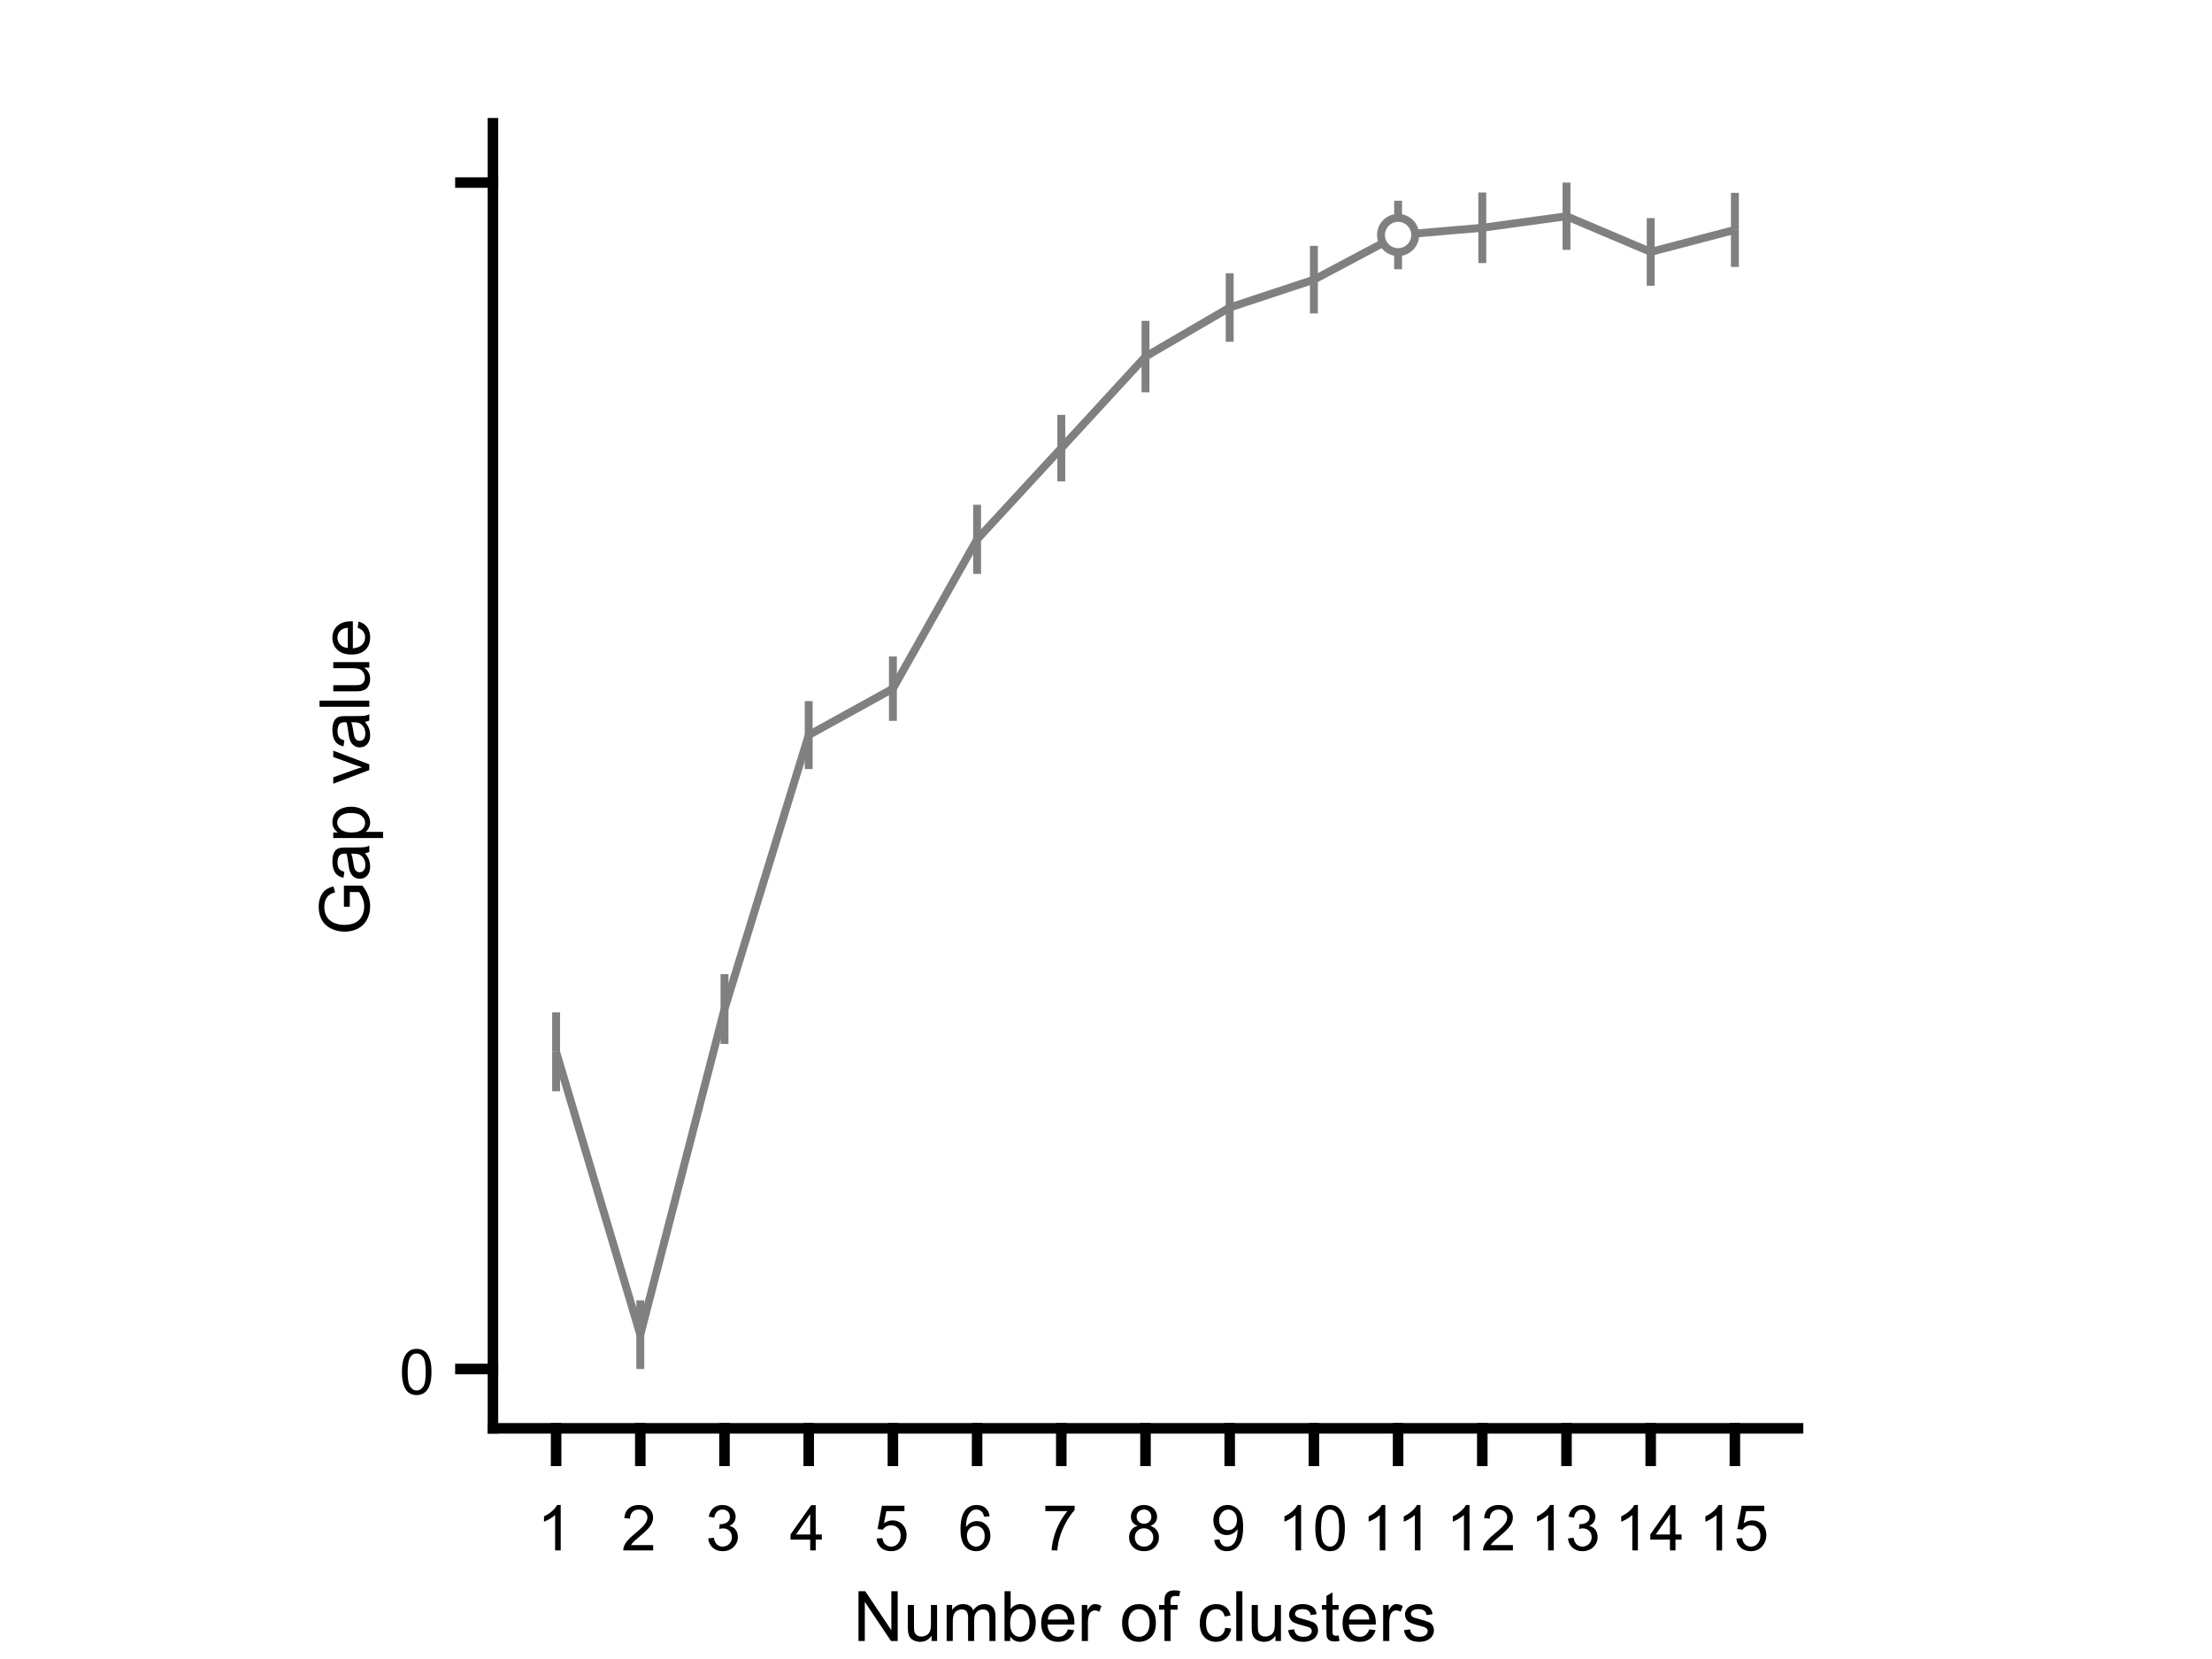
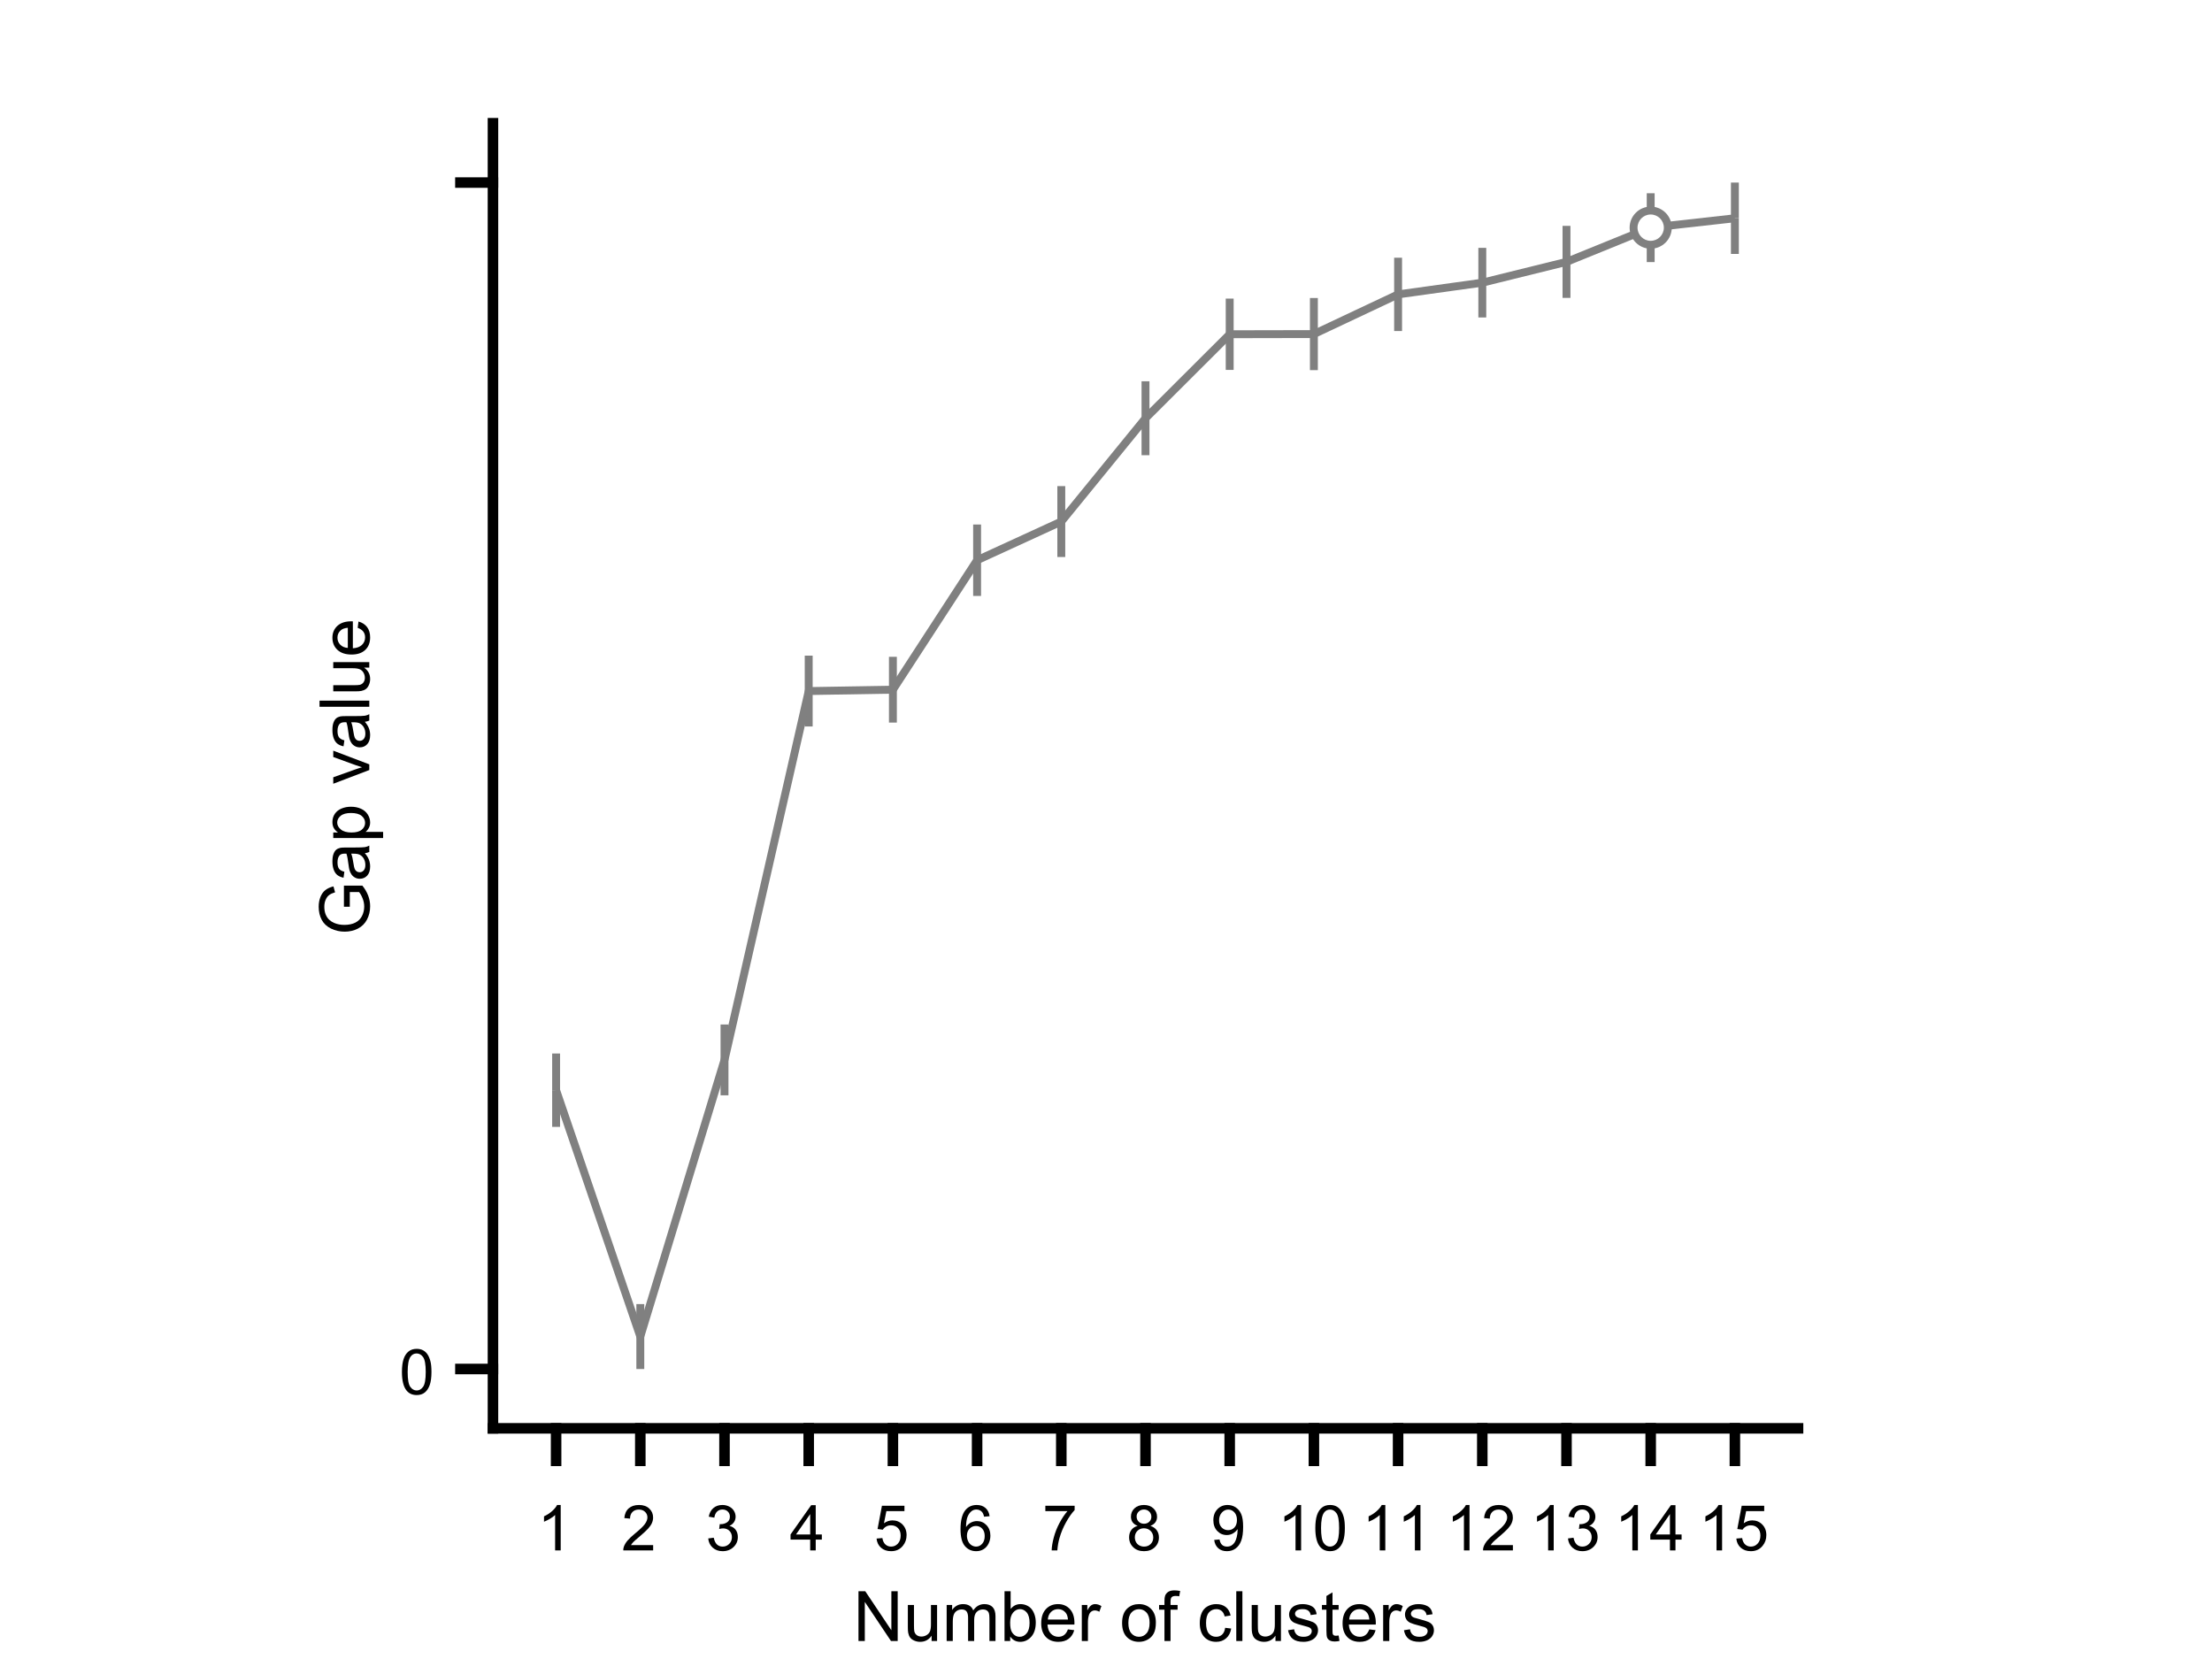
<svg xmlns="http://www.w3.org/2000/svg" style="fill-opacity:1; color-rendering:auto; color-interpolation:auto; text-rendering:auto; stroke:black; stroke-linecap:square; stroke-miterlimit:10; shape-rendering:auto; stroke-opacity:1; fill:black; stroke-dasharray:none; font-weight:normal; stroke-width:1; font-family:'Dialog'; font-style:normal; stroke-linejoin:miter; font-size:12px; stroke-dashoffset:0; image-rendering:auto;" width="700" height="525">
  <defs id="genericDefs" />
  <g>
    <defs id="defs1">
      <clipPath clipPathUnits="userSpaceOnUse" id="clipPath1">
        <path d="M0 0 L700 0 L700 525 L0 525 L0 0 Z" />
      </clipPath>
    </defs>
    <g style="fill:white; stroke:white;">
      <rect x="0" y="0" width="700" style="clip-path:url(#clipPath1); stroke:none;" height="525" />
    </g>
    <g style="fill:white; text-rendering:optimizeSpeed; color-rendering:optimizeSpeed; image-rendering:optimizeSpeed; shape-rendering:crispEdges; stroke:white; color-interpolation:sRGB;">
      <rect x="0" width="700" height="525" y="0" style="stroke:none;" />
    </g>
    <g style="stroke-linecap:butt; fill:gray; text-rendering:geometricPrecision; image-rendering:optimizeQuality; color-rendering:optimizeQuality; stroke-linejoin:round; stroke:gray; color-interpolation:linearRGB; stroke-width:2.5;">
-       <line y2="345.327" style="fill:none;" x1="175.984" x2="175.984" y1="332.851" />
-       <line y2="433.227" style="fill:none;" x1="202.629" x2="202.629" y1="422.371" />
-       <line y2="330.37" style="fill:none;" x1="229.274" x2="229.274" y1="319.318" />
-       <line y2="243.37" style="fill:none;" x1="255.919" x2="255.919" y1="232.619" />
-       <line y2="228.123" style="fill:none;" x1="282.565" x2="282.565" y1="217.923" />
-       <line y2="181.615" style="fill:none;" x1="309.21" x2="309.21" y1="170.675" />
-       <line y2="152.336" style="fill:none;" x1="335.855" x2="335.855" y1="141.814" />
-       <line y2="124.143" style="fill:none;" x1="362.5" x2="362.5" y1="112.845" />
-       <line y2="108.161" style="fill:none;" x1="389.145" x2="389.145" y1="97.316" />
-       <line y2="99.199" style="fill:none;" x1="415.79" x2="415.79" y1="88.503" />
-       <line y2="85.201" style="fill:none;" x1="442.435" x2="442.435" y1="74.366" />
-       <line y2="83.252" style="fill:none;" x1="469.081" x2="469.081" y1="72.083" />
-       <line y2="79.079" style="fill:none;" x1="495.726" x2="495.726" y1="68.426" />
-       <line y2="90.425" style="fill:none;" x1="522.371" x2="522.371" y1="79.714" />
-       <line y2="84.46" style="fill:none;" x1="549.016" x2="549.016" y1="72.745" />
-       <line y2="320.375" style="fill:none;" x1="175.984" x2="175.984" y1="332.851" />
-       <line y2="411.515" style="fill:none;" x1="202.629" x2="202.629" y1="422.371" />
-       <line y2="308.265" style="fill:none;" x1="229.274" x2="229.274" y1="319.318" />
-       <line y2="221.869" style="fill:none;" x1="255.919" x2="255.919" y1="232.619" />
-       <line y2="207.722" style="fill:none;" x1="282.565" x2="282.565" y1="217.923" />
-       <line y2="159.736" style="fill:none;" x1="309.21" x2="309.21" y1="170.675" />
-       <line y2="131.292" style="fill:none;" x1="335.855" x2="335.855" y1="141.814" />
-       <line y2="101.547" style="fill:none;" x1="362.5" x2="362.5" y1="112.845" />
-       <line y2="86.47" style="fill:none;" x1="389.145" x2="389.145" y1="97.316" />
-       <line y2="77.807" style="fill:none;" x1="415.79" x2="415.79" y1="88.503" />
-       <line y2="63.531" style="fill:none;" x1="442.435" x2="442.435" y1="74.366" />
-       <line y2="60.913" style="fill:none;" x1="469.081" x2="469.081" y1="72.083" />
-       <line y2="57.773" style="fill:none;" x1="495.726" x2="495.726" y1="68.426" />
-       <line y2="69.004" style="fill:none;" x1="522.371" x2="522.371" y1="79.714" />
-       <line y2="61.029" style="fill:none;" x1="549.016" x2="549.016" y1="72.745" />
-       <path d="M175.984 332.851 L202.629 422.371 L229.274 319.318 L255.919 232.619 L282.565 217.923 L309.21 170.675 L335.855 141.814 L362.5 112.845 L389.145 97.316 L415.79 88.503 L442.435 74.366 L469.081 72.083 L495.726 68.426 L522.371 79.714 L549.016 72.745" style="fill:none; fill-rule:evenodd;" />
+       <line y2="356.608" style="fill:none;" x1="175.984" x2="175.984" y1="345.001" />
+       <line y2="433.227" style="fill:none;" x1="202.629" x2="202.629" y1="422.958" />
+       <line y2="346.618" style="fill:none;" x1="229.274" x2="229.274" y1="335.413" />
+       <line y2="229.894" style="fill:none;" x1="255.919" x2="255.919" y1="218.69" />
+       <line y2="228.667" style="fill:none;" x1="282.565" x2="282.565" y1="218.256" />
+       <line y2="188.59" style="fill:none;" x1="309.21" x2="309.21" y1="177.284" />
+       <line y2="176.263" style="fill:none;" x1="335.855" x2="335.855" y1="165.05" />
+       <line y2="144.057" style="fill:none;" x1="362.5" x2="362.5" y1="132.356" />
+       <line y2="117.054" style="fill:none;" x1="389.145" x2="389.145" y1="105.771" />
+       <line y2="117.136" style="fill:none;" x1="415.79" x2="415.79" y1="105.718" />
+       <line y2="104.764" style="fill:none;" x1="442.435" x2="442.435" y1="93.158" />
+       <line y2="100.473" style="fill:none;" x1="469.081" x2="469.081" y1="89.457" />
+       <line y2="94.274" style="fill:none;" x1="495.726" x2="495.726" y1="82.874" />
+       <line y2="82.935" style="fill:none;" x1="522.371" x2="522.371" y1="72.043" />
+       <line y2="80.367" style="fill:none;" x1="549.016" x2="549.016" y1="69.07" />
+       <line y2="333.394" style="fill:none;" x1="175.984" x2="175.984" y1="345.001" />
+       <line y2="412.69" style="fill:none;" x1="202.629" x2="202.629" y1="422.958" />
+       <line y2="324.208" style="fill:none;" x1="229.274" x2="229.274" y1="335.413" />
+       <line y2="207.487" style="fill:none;" x1="255.919" x2="255.919" y1="218.69" />
+       <line y2="207.844" style="fill:none;" x1="282.565" x2="282.565" y1="218.256" />
+       <line y2="165.977" style="fill:none;" x1="309.21" x2="309.21" y1="177.284" />
+       <line y2="153.837" style="fill:none;" x1="335.855" x2="335.855" y1="165.05" />
+       <line y2="120.656" style="fill:none;" x1="362.5" x2="362.5" y1="132.356" />
+       <line y2="94.488" style="fill:none;" x1="389.145" x2="389.145" y1="105.771" />
+       <line y2="94.3" style="fill:none;" x1="415.79" x2="415.79" y1="105.718" />
+       <line y2="81.552" style="fill:none;" x1="442.435" x2="442.435" y1="93.158" />
+       <line y2="78.44" style="fill:none;" x1="469.081" x2="469.081" y1="89.457" />
+       <line y2="71.475" style="fill:none;" x1="495.726" x2="495.726" y1="82.874" />
+       <line y2="61.152" style="fill:none;" x1="522.371" x2="522.371" y1="72.043" />
+       <line y2="57.773" style="fill:none;" x1="549.016" x2="549.016" y1="69.07" />
+       <path d="M175.984 345.001 L202.629 422.958 L229.274 335.413 L255.919 218.69 L282.565 218.256 L309.21 177.284 L335.855 165.05 L362.5 132.356 L389.145 105.771 L415.79 105.718 L442.435 93.158 L469.081 89.457 L495.726 82.874 L522.371 72.043 L549.016 69.07" style="fill:none; fill-rule:evenodd;" />
    </g>
-     <g transform="translate(442.4355,74.3663)" style="fill:white; text-rendering:geometricPrecision; color-rendering:optimizeQuality; image-rendering:optimizeQuality; color-interpolation:linearRGB; stroke:white;">
+     <g transform="translate(522.371,72.0435)" style="fill:white; text-rendering:geometricPrecision; color-rendering:optimizeQuality; image-rendering:optimizeQuality; color-interpolation:linearRGB; stroke:white;">
      <circle r="5.417" style="stroke:none;" cx="0" cy="0" />
    </g>
-     <g transform="translate(442.4355,74.3663)" style="stroke-linecap:butt; fill:gray; text-rendering:geometricPrecision; image-rendering:optimizeQuality; color-rendering:optimizeQuality; stroke-linejoin:round; stroke:gray; color-interpolation:linearRGB; stroke-width:2.5;">
+     <g transform="translate(522.371,72.0435)" style="stroke-linecap:butt; fill:gray; text-rendering:geometricPrecision; image-rendering:optimizeQuality; color-rendering:optimizeQuality; stroke-linejoin:round; stroke:gray; color-interpolation:linearRGB; stroke-width:2.5;">
      <path style="stroke:none;" d="M0 -4.167 C2.301 -4.167 4.167 -2.301 4.167 0 L4.167 0 C4.167 2.301 2.301 4.167 -0 4.167 C-2.301 4.167 -4.167 2.301 -4.167 -0 C-4.167 -2.301 -2.301 -4.167 0 -4.167 ZM0 -6.667 C-3.682 -6.667 -6.667 -3.682 -6.667 -0 C-6.667 3.682 -3.682 6.667 -0 6.667 C3.682 6.667 6.667 3.682 6.667 0 L6.667 0 C6.667 -3.682 3.682 -6.667 0 -6.667 Z" />
    </g>
    <g style="text-rendering:geometricPrecision; stroke-width:3.333; color-interpolation:linearRGB; color-rendering:optimizeQuality; image-rendering:optimizeQuality; stroke-linejoin:round;">
      <line y2="452" style="fill:none;" x1="156" x2="569" y1="452" />
      <line y2="462.3" style="fill:none;" x1="175.984" x2="175.984" y1="452" />
      <line y2="462.3" style="fill:none;" x1="202.629" x2="202.629" y1="452" />
      <line y2="462.3" style="fill:none;" x1="229.274" x2="229.274" y1="452" />
      <line y2="462.3" style="fill:none;" x1="255.919" x2="255.919" y1="452" />
      <line y2="462.3" style="fill:none;" x1="282.565" x2="282.565" y1="452" />
      <line y2="462.3" style="fill:none;" x1="309.21" x2="309.21" y1="452" />
      <line y2="462.3" style="fill:none;" x1="335.855" x2="335.855" y1="452" />
      <line y2="462.3" style="fill:none;" x1="362.5" x2="362.5" y1="452" />
      <line y2="462.3" style="fill:none;" x1="389.145" x2="389.145" y1="452" />
      <line y2="462.3" style="fill:none;" x1="415.79" x2="415.79" y1="452" />
      <line y2="462.3" style="fill:none;" x1="442.435" x2="442.435" y1="452" />
      <line y2="462.3" style="fill:none;" x1="469.081" x2="469.081" y1="452" />
      <line y2="462.3" style="fill:none;" x1="495.726" x2="495.726" y1="452" />
      <line y2="462.3" style="fill:none;" x1="522.371" x2="522.371" y1="452" />
      <line y2="462.3" style="fill:none;" x1="549.016" x2="549.016" y1="452" />
    </g>
    <g transform="translate(175.9839,469.6333)" style="font-size:20px; text-rendering:geometricPrecision; color-rendering:optimizeQuality; image-rendering:optimizeQuality; font-family:'SansSerif'; color-interpolation:linearRGB;">
      <path style="stroke:none;" d="M1.453 21 L-0.312 21 L-0.312 9.797 Q-0.938 10.406 -1.969 11.008 Q-3 11.609 -3.828 11.922 L-3.828 10.219 Q-2.344 9.531 -1.242 8.539 Q-0.141 7.547 0.312 6.625 L1.453 6.625 L1.453 21 Z" />
    </g>
    <g transform="translate(202.629,469.6333)" style="font-size:20px; text-rendering:geometricPrecision; color-rendering:optimizeQuality; image-rendering:optimizeQuality; font-family:'SansSerif'; color-interpolation:linearRGB;">
      <path style="stroke:none;" d="M4.062 19.312 L4.062 21 L-5.391 21 Q-5.406 20.359 -5.188 19.781 Q-4.828 18.812 -4.031 17.875 Q-3.234 16.938 -1.734 15.703 Q0.609 13.797 1.43 12.68 Q2.25 11.562 2.25 10.562 Q2.25 9.516 1.5 8.797 Q0.75 8.078 -0.453 8.078 Q-1.719 8.078 -2.484 8.844 Q-3.25 9.609 -3.25 10.953 L-5.062 10.766 Q-4.875 8.75 -3.664 7.688 Q-2.453 6.625 -0.406 6.625 Q1.641 6.625 2.844 7.766 Q4.047 8.906 4.047 10.594 Q4.047 11.453 3.695 12.289 Q3.344 13.125 2.531 14.039 Q1.719 14.953 -0.172 16.562 Q-1.766 17.891 -2.211 18.359 Q-2.656 18.828 -2.953 19.312 L4.062 19.312 Z" />
    </g>
    <g transform="translate(229.2742,469.6333)" style="font-size:20px; text-rendering:geometricPrecision; color-rendering:optimizeQuality; image-rendering:optimizeQuality; font-family:'SansSerif'; color-interpolation:linearRGB;">
      <path style="stroke:none;" d="M-5.156 17.219 L-3.406 16.984 Q-3.094 18.484 -2.367 19.141 Q-1.641 19.797 -0.594 19.797 Q0.641 19.797 1.492 18.938 Q2.344 18.078 2.344 16.812 Q2.344 15.594 1.555 14.812 Q0.766 14.031 -0.453 14.031 Q-0.953 14.031 -1.688 14.219 L-1.5 12.672 Q-1.328 12.703 -1.219 12.703 Q-0.094 12.703 0.805 12.117 Q1.703 11.531 1.703 10.312 Q1.703 9.344 1.047 8.703 Q0.391 8.062 -0.641 8.062 Q-1.656 8.062 -2.344 8.711 Q-3.031 9.359 -3.219 10.641 L-4.984 10.328 Q-4.656 8.562 -3.516 7.594 Q-2.375 6.625 -0.672 6.625 Q0.5 6.625 1.484 7.125 Q2.469 7.625 2.992 8.5 Q3.516 9.375 3.516 10.344 Q3.516 11.266 3.016 12.031 Q2.516 12.797 1.547 13.25 Q2.812 13.531 3.516 14.461 Q4.219 15.391 4.219 16.766 Q4.219 18.641 2.852 19.945 Q1.484 21.25 -0.609 21.25 Q-2.5 21.25 -3.742 20.125 Q-4.984 19 -5.156 17.219 Z" />
    </g>
    <g transform="translate(255.9194,469.6333)" style="font-size:20px; text-rendering:geometricPrecision; color-rendering:optimizeQuality; image-rendering:optimizeQuality; font-family:'SansSerif'; color-interpolation:linearRGB;">
      <path style="stroke:none;" d="M0.469 21 L0.469 17.578 L-5.75 17.578 L-5.75 15.953 L0.781 6.688 L2.219 6.688 L2.219 15.953 L4.156 15.953 L4.156 17.578 L2.219 17.578 L2.219 21 L0.469 21 ZM0.469 15.953 L0.469 9.5 L-4.016 15.953 L0.469 15.953 Z" />
    </g>
    <g transform="translate(282.5645,469.6333)" style="font-size:20px; text-rendering:geometricPrecision; color-rendering:optimizeQuality; image-rendering:optimizeQuality; font-family:'SansSerif'; color-interpolation:linearRGB;">
      <path style="stroke:none;" d="M-5.172 17.25 L-3.328 17.094 Q-3.125 18.438 -2.375 19.117 Q-1.625 19.797 -0.562 19.797 Q0.703 19.797 1.578 18.844 Q2.453 17.891 2.453 16.297 Q2.453 14.797 1.609 13.93 Q0.766 13.062 -0.594 13.062 Q-1.453 13.062 -2.133 13.445 Q-2.812 13.828 -3.203 14.453 L-4.859 14.234 L-3.469 6.875 L3.656 6.875 L3.656 8.562 L-2.062 8.562 L-2.828 12.406 Q-1.547 11.5 -0.125 11.5 Q1.75 11.5 3.039 12.805 Q4.328 14.109 4.328 16.141 Q4.328 18.094 3.188 19.5 Q1.812 21.25 -0.562 21.25 Q-2.516 21.25 -3.758 20.156 Q-5 19.062 -5.172 17.25 Z" />
    </g>
    <g transform="translate(309.2097,469.6333)" style="font-size:20px; text-rendering:geometricPrecision; color-rendering:optimizeQuality; image-rendering:optimizeQuality; font-family:'SansSerif'; color-interpolation:linearRGB;">
      <path style="stroke:none;" d="M3.953 10.188 L2.203 10.328 Q1.969 9.297 1.547 8.828 Q0.828 8.062 -0.219 8.062 Q-1.062 8.062 -1.688 8.531 Q-2.516 9.141 -3 10.305 Q-3.484 11.469 -3.5 13.609 Q-2.859 12.656 -1.945 12.188 Q-1.031 11.719 -0.016 11.719 Q1.734 11.719 2.969 13.008 Q4.203 14.297 4.203 16.344 Q4.203 17.703 3.625 18.859 Q3.047 20.016 2.031 20.633 Q1.016 21.25 -0.281 21.25 Q-2.469 21.25 -3.859 19.633 Q-5.25 18.016 -5.25 14.297 Q-5.25 10.156 -3.719 8.266 Q-2.375 6.625 -0.109 6.625 Q1.578 6.625 2.656 7.57 Q3.734 8.516 3.953 10.188 ZM-3.219 16.359 Q-3.219 17.266 -2.836 18.094 Q-2.453 18.922 -1.758 19.359 Q-1.062 19.797 -0.312 19.797 Q0.812 19.797 1.609 18.898 Q2.406 18 2.406 16.453 Q2.406 14.969 1.617 14.117 Q0.828 13.266 -0.375 13.266 Q-1.562 13.266 -2.391 14.117 Q-3.219 14.969 -3.219 16.359 Z" />
    </g>
    <g transform="translate(335.8548,469.6333)" style="font-size:20px; text-rendering:geometricPrecision; color-rendering:optimizeQuality; image-rendering:optimizeQuality; font-family:'SansSerif'; color-interpolation:linearRGB;">
      <path style="stroke:none;" d="M-5.047 8.562 L-5.047 6.875 L4.219 6.875 L4.219 8.234 Q2.844 9.688 1.5 12.102 Q0.156 14.516 -0.562 17.062 Q-1.094 18.859 -1.25 21 L-3.047 21 Q-3.016 19.312 -2.383 16.922 Q-1.75 14.531 -0.562 12.305 Q0.625 10.078 1.953 8.562 L-5.047 8.562 Z" />
    </g>
    <g transform="translate(362.5,469.6333)" style="font-size:20px; text-rendering:geometricPrecision; color-rendering:optimizeQuality; image-rendering:optimizeQuality; font-family:'SansSerif'; color-interpolation:linearRGB;">
      <path style="stroke:none;" d="M-2.469 13.234 Q-3.562 12.828 -4.086 12.086 Q-4.609 11.344 -4.609 10.312 Q-4.609 8.75 -3.484 7.688 Q-2.359 6.625 -0.5 6.625 Q1.375 6.625 2.516 7.711 Q3.656 8.797 3.656 10.359 Q3.656 11.359 3.133 12.094 Q2.609 12.828 1.547 13.234 Q2.875 13.672 3.562 14.625 Q4.25 15.578 4.25 16.906 Q4.25 18.75 2.945 20 Q1.641 21.25 -0.469 21.25 Q-2.594 21.25 -3.891 19.992 Q-5.188 18.734 -5.188 16.859 Q-5.188 15.469 -4.477 14.523 Q-3.766 13.578 -2.469 13.234 ZM-2.812 10.25 Q-2.812 11.266 -2.156 11.914 Q-1.5 12.562 -0.469 12.562 Q0.547 12.562 1.203 11.922 Q1.859 11.281 1.859 10.359 Q1.859 9.391 1.188 8.727 Q0.516 8.062 -0.484 8.062 Q-1.484 8.062 -2.148 8.711 Q-2.812 9.359 -2.812 10.25 ZM-3.375 16.875 Q-3.375 17.625 -3.023 18.328 Q-2.672 19.031 -1.969 19.414 Q-1.266 19.797 -0.453 19.797 Q0.812 19.797 1.633 18.984 Q2.453 18.172 2.453 16.922 Q2.453 15.656 1.609 14.828 Q0.766 14 -0.516 14 Q-1.75 14 -2.562 14.82 Q-3.375 15.641 -3.375 16.875 Z" />
    </g>
    <g transform="translate(389.1452,469.6333)" style="font-size:20px; text-rendering:geometricPrecision; color-rendering:optimizeQuality; image-rendering:optimizeQuality; font-family:'SansSerif'; color-interpolation:linearRGB;">
      <path style="stroke:none;" d="M-4.906 17.688 L-3.219 17.531 Q-3 18.719 -2.398 19.258 Q-1.797 19.797 -0.844 19.797 Q-0.031 19.797 0.578 19.43 Q1.188 19.062 1.578 18.438 Q1.969 17.812 2.234 16.758 Q2.5 15.703 2.5 14.609 Q2.5 14.5 2.484 14.266 Q1.953 15.094 1.047 15.617 Q0.141 16.141 -0.938 16.141 Q-2.703 16.141 -3.938 14.852 Q-5.172 13.562 -5.172 11.453 Q-5.172 9.281 -3.883 7.953 Q-2.594 6.625 -0.672 6.625 Q0.734 6.625 1.891 7.375 Q3.047 8.125 3.648 9.516 Q4.25 10.906 4.25 13.547 Q4.25 16.297 3.648 17.922 Q3.047 19.547 1.875 20.398 Q0.703 21.25 -0.875 21.25 Q-2.562 21.25 -3.625 20.312 Q-4.688 19.375 -4.906 17.688 ZM2.297 11.375 Q2.297 9.859 1.492 8.969 Q0.688 8.078 -0.453 8.078 Q-1.625 8.078 -2.492 9.039 Q-3.359 10 -3.359 11.516 Q-3.359 12.891 -2.539 13.742 Q-1.719 14.594 -0.5 14.594 Q0.719 14.594 1.508 13.742 Q2.297 12.891 2.297 11.375 Z" />
    </g>
    <g transform="translate(415.7903,469.6333)" style="font-size:20px; text-rendering:geometricPrecision; color-rendering:optimizeQuality; image-rendering:optimizeQuality; font-family:'SansSerif'; color-interpolation:linearRGB;">
      <path style="stroke:none;" d="M-4.047 21 L-5.812 21 L-5.812 9.797 Q-6.438 10.406 -7.469 11.008 Q-8.5 11.609 -9.328 11.922 L-9.328 10.219 Q-7.844 9.531 -6.742 8.539 Q-5.641 7.547 -5.188 6.625 L-4.047 6.625 L-4.047 21 ZM0.451 13.938 Q0.451 11.406 0.975 9.852 Q1.498 8.297 2.529 7.461 Q3.561 6.625 5.123 6.625 Q6.279 6.625 7.146 7.086 Q8.014 7.547 8.576 8.422 Q9.139 9.297 9.467 10.555 Q9.795 11.812 9.795 13.938 Q9.795 16.453 9.271 18 Q8.748 19.547 7.725 20.398 Q6.701 21.25 5.123 21.25 Q3.045 21.25 1.873 19.766 Q0.451 17.969 0.451 13.938 ZM2.264 13.938 Q2.264 17.469 3.084 18.633 Q3.904 19.797 5.123 19.797 Q6.326 19.797 7.154 18.625 Q7.982 17.453 7.982 13.938 Q7.982 10.406 7.154 9.242 Q6.326 8.078 5.107 8.078 Q3.889 8.078 3.17 9.109 Q2.264 10.406 2.264 13.938 Z" />
    </g>
    <g transform="translate(442.4355,469.6333)" style="font-size:20px; text-rendering:geometricPrecision; color-rendering:optimizeQuality; image-rendering:optimizeQuality; font-family:'SansSerif'; color-interpolation:linearRGB;">
      <path style="stroke:none;" d="M-4.047 21 L-5.812 21 L-5.812 9.797 Q-6.438 10.406 -7.469 11.008 Q-8.5 11.609 -9.328 11.922 L-9.328 10.219 Q-7.844 9.531 -6.742 8.539 Q-5.641 7.547 -5.188 6.625 L-4.047 6.625 L-4.047 21 ZM7.076 21 L5.311 21 L5.311 9.797 Q4.686 10.406 3.654 11.008 Q2.623 11.609 1.795 11.922 L1.795 10.219 Q3.279 9.531 4.381 8.539 Q5.482 7.547 5.936 6.625 L7.076 6.625 L7.076 21 Z" />
    </g>
    <g transform="translate(469.0807,469.6333)" style="font-size:20px; text-rendering:geometricPrecision; color-rendering:optimizeQuality; image-rendering:optimizeQuality; font-family:'SansSerif'; color-interpolation:linearRGB;">
      <path style="stroke:none;" d="M-4.047 21 L-5.812 21 L-5.812 9.797 Q-6.438 10.406 -7.469 11.008 Q-8.5 11.609 -9.328 11.922 L-9.328 10.219 Q-7.844 9.531 -6.742 8.539 Q-5.641 7.547 -5.188 6.625 L-4.047 6.625 L-4.047 21 ZM9.685 19.312 L9.685 21 L0.232 21 Q0.217 20.359 0.435 19.781 Q0.795 18.812 1.592 17.875 Q2.389 16.938 3.889 15.703 Q6.232 13.797 7.053 12.68 Q7.873 11.562 7.873 10.562 Q7.873 9.516 7.123 8.797 Q6.373 8.078 5.17 8.078 Q3.904 8.078 3.139 8.844 Q2.373 9.609 2.373 10.953 L0.56 10.766 Q0.748 8.75 1.959 7.688 Q3.17 6.625 5.217 6.625 Q7.264 6.625 8.467 7.766 Q9.67 8.906 9.67 10.594 Q9.67 11.453 9.318 12.289 Q8.967 13.125 8.154 14.039 Q7.342 14.953 5.451 16.562 Q3.857 17.891 3.412 18.359 Q2.967 18.828 2.67 19.312 L9.685 19.312 Z" />
    </g>
    <g transform="translate(495.7258,469.6333)" style="font-size:20px; text-rendering:geometricPrecision; color-rendering:optimizeQuality; image-rendering:optimizeQuality; font-family:'SansSerif'; color-interpolation:linearRGB;">
      <path style="stroke:none;" d="M-4.047 21 L-5.812 21 L-5.812 9.797 Q-6.438 10.406 -7.469 11.008 Q-8.5 11.609 -9.328 11.922 L-9.328 10.219 Q-7.844 9.531 -6.742 8.539 Q-5.641 7.547 -5.188 6.625 L-4.047 6.625 L-4.047 21 ZM0.467 17.219 L2.217 16.984 Q2.529 18.484 3.256 19.141 Q3.982 19.797 5.029 19.797 Q6.264 19.797 7.115 18.938 Q7.967 18.078 7.967 16.812 Q7.967 15.594 7.178 14.812 Q6.389 14.031 5.17 14.031 Q4.67 14.031 3.936 14.219 L4.123 12.672 Q4.295 12.703 4.404 12.703 Q5.529 12.703 6.428 12.117 Q7.326 11.531 7.326 10.312 Q7.326 9.344 6.67 8.703 Q6.014 8.062 4.982 8.062 Q3.967 8.062 3.279 8.711 Q2.592 9.359 2.404 10.641 L0.639 10.328 Q0.967 8.562 2.107 7.594 Q3.248 6.625 4.951 6.625 Q6.123 6.625 7.107 7.125 Q8.092 7.625 8.615 8.5 Q9.139 9.375 9.139 10.344 Q9.139 11.266 8.639 12.031 Q8.139 12.797 7.17 13.25 Q8.435 13.531 9.139 14.461 Q9.842 15.391 9.842 16.766 Q9.842 18.641 8.475 19.945 Q7.107 21.25 5.014 21.25 Q3.123 21.25 1.881 20.125 Q0.639 19 0.467 17.219 Z" />
    </g>
    <g transform="translate(522.371,469.6333)" style="font-size:20px; text-rendering:geometricPrecision; color-rendering:optimizeQuality; image-rendering:optimizeQuality; font-family:'SansSerif'; color-interpolation:linearRGB;">
      <path style="stroke:none;" d="M-4.047 21 L-5.812 21 L-5.812 9.797 Q-6.438 10.406 -7.469 11.008 Q-8.5 11.609 -9.328 11.922 L-9.328 10.219 Q-7.844 9.531 -6.742 8.539 Q-5.641 7.547 -5.188 6.625 L-4.047 6.625 L-4.047 21 ZM6.092 21 L6.092 17.578 L-0.127 17.578 L-0.127 15.953 L6.404 6.688 L7.842 6.688 L7.842 15.953 L9.779 15.953 L9.779 17.578 L7.842 17.578 L7.842 21 L6.092 21 ZM6.092 15.953 L6.092 9.5 L1.607 15.953 L6.092 15.953 Z" />
    </g>
    <g transform="translate(549.0161,469.6333)" style="font-size:20px; text-rendering:geometricPrecision; color-rendering:optimizeQuality; image-rendering:optimizeQuality; font-family:'SansSerif'; color-interpolation:linearRGB;">
      <path style="stroke:none;" d="M-4.047 21 L-5.812 21 L-5.812 9.797 Q-6.438 10.406 -7.469 11.008 Q-8.5 11.609 -9.328 11.922 L-9.328 10.219 Q-7.844 9.531 -6.742 8.539 Q-5.641 7.547 -5.188 6.625 L-4.047 6.625 L-4.047 21 ZM0.451 17.25 L2.295 17.094 Q2.498 18.438 3.248 19.117 Q3.998 19.797 5.061 19.797 Q6.326 19.797 7.201 18.844 Q8.076 17.891 8.076 16.297 Q8.076 14.797 7.232 13.93 Q6.389 13.062 5.029 13.062 Q4.17 13.062 3.49 13.445 Q2.811 13.828 2.42 14.453 L0.764 14.234 L2.154 6.875 L9.279 6.875 L9.279 8.562 L3.561 8.562 L2.795 12.406 Q4.076 11.5 5.498 11.5 Q7.373 11.5 8.662 12.805 Q9.951 14.109 9.951 16.141 Q9.951 18.094 8.81 19.5 Q7.436 21.25 5.061 21.25 Q3.107 21.25 1.865 20.156 Q0.623 19.062 0.451 17.25 Z" />
    </g>
    <g transform="translate(362.5002,496.3)" style="font-size:22px; text-rendering:geometricPrecision; color-rendering:optimizeQuality; image-rendering:optimizeQuality; font-family:'SansSerif'; color-interpolation:linearRGB;">
      <path style="stroke:none;" d="M-90.828 23 L-90.828 7.25 L-88.688 7.25 L-80.422 19.609 L-80.422 7.25 L-78.422 7.25 L-78.422 23 L-80.547 23 L-88.828 10.625 L-88.828 23 L-90.828 23 ZM-67.69 23 L-67.69 21.328 Q-69.019 23.266 -71.3 23.266 Q-72.315 23.266 -73.19 22.875 Q-74.065 22.484 -74.487 21.898 Q-74.909 21.312 -75.081 20.469 Q-75.206 19.891 -75.206 18.656 L-75.206 11.594 L-73.269 11.594 L-73.269 17.922 Q-73.269 19.438 -73.159 19.953 Q-72.972 20.719 -72.378 21.156 Q-71.784 21.594 -70.925 21.594 Q-70.05 21.594 -69.284 21.148 Q-68.519 20.703 -68.206 19.938 Q-67.894 19.172 -67.894 17.703 L-67.894 11.594 L-65.956 11.594 L-65.956 23 L-67.69 23 ZM-62.924 23 L-62.924 11.594 L-61.19 11.594 L-61.19 13.188 Q-60.658 12.359 -59.768 11.844 Q-58.877 11.328 -57.736 11.328 Q-56.471 11.328 -55.658 11.859 Q-54.846 12.391 -54.518 13.328 Q-53.158 11.328 -50.986 11.328 Q-49.299 11.328 -48.385 12.273 Q-47.471 13.219 -47.471 15.172 L-47.471 23 L-49.393 23 L-49.393 15.812 Q-49.393 14.656 -49.58 14.141 Q-49.768 13.625 -50.26 13.32 Q-50.752 13.016 -51.424 13.016 Q-52.627 13.016 -53.424 13.812 Q-54.221 14.609 -54.221 16.375 L-54.221 23 L-56.143 23 L-56.143 15.594 Q-56.143 14.297 -56.619 13.656 Q-57.096 13.016 -58.174 13.016 Q-58.986 13.016 -59.682 13.445 Q-60.377 13.875 -60.682 14.695 Q-60.986 15.516 -60.986 17.078 L-60.986 23 L-62.924 23 ZM-42.816 23 L-44.613 23 L-44.613 7.25 L-42.676 7.25 L-42.676 12.875 Q-41.457 11.328 -39.551 11.328 Q-38.504 11.328 -37.559 11.758 Q-36.613 12.188 -36.012 12.953 Q-35.41 13.719 -35.066 14.805 Q-34.723 15.891 -34.723 17.125 Q-34.723 20.062 -36.168 21.664 Q-37.613 23.266 -39.645 23.266 Q-41.66 23.266 -42.816 21.578 L-42.816 23 ZM-42.832 17.203 Q-42.832 19.266 -42.285 20.172 Q-41.363 21.672 -39.816 21.672 Q-38.535 21.672 -37.613 20.57 Q-36.691 19.469 -36.691 17.281 Q-36.691 15.047 -37.582 13.984 Q-38.473 12.922 -39.723 12.922 Q-40.988 12.922 -41.91 14.023 Q-42.832 15.125 -42.832 17.203 ZM-24.55 19.328 L-22.55 19.578 Q-23.034 21.328 -24.308 22.297 Q-25.581 23.266 -27.581 23.266 Q-30.081 23.266 -31.542 21.719 Q-33.003 20.172 -33.003 17.391 Q-33.003 14.516 -31.526 12.922 Q-30.05 11.328 -27.675 11.328 Q-25.394 11.328 -23.94 12.891 Q-22.487 14.453 -22.487 17.281 Q-22.487 17.453 -22.503 17.797 L-31.019 17.797 Q-30.909 19.672 -29.948 20.672 Q-28.987 21.672 -27.565 21.672 Q-26.503 21.672 -25.753 21.109 Q-25.003 20.547 -24.55 19.328 ZM-30.909 16.203 L-24.534 16.203 Q-24.659 14.766 -25.269 14.047 Q-26.19 12.922 -27.659 12.922 Q-28.987 12.922 -29.894 13.812 Q-30.8 14.703 -30.909 16.203 ZM-20.158 23 L-20.158 11.594 L-18.408 11.594 L-18.408 13.328 Q-17.752 12.109 -17.182 11.719 Q-16.611 11.328 -15.94 11.328 Q-14.955 11.328 -13.955 11.953 L-14.611 13.75 Q-15.33 13.328 -16.033 13.328 Q-16.674 13.328 -17.174 13.711 Q-17.674 14.094 -17.893 14.766 Q-18.221 15.797 -18.221 17.031 L-18.221 23 L-20.158 23 ZM-7.407 17.297 Q-7.407 14.125 -5.642 12.594 Q-4.173 11.328 -2.063 11.328 Q0.296 11.328 1.788 12.875 Q3.28 14.422 3.28 17.141 Q3.28 19.344 2.616 20.602 Q1.952 21.859 0.694 22.562 Q-0.564 23.266 -2.063 23.266 Q-4.454 23.266 -5.931 21.727 Q-7.407 20.188 -7.407 17.297 ZM-5.423 17.297 Q-5.423 19.484 -4.47 20.578 Q-3.517 21.672 -2.063 21.672 Q-0.626 21.672 0.335 20.57 Q1.296 19.469 1.296 17.234 Q1.296 15.109 0.335 14.023 Q-0.626 12.938 -2.063 12.938 Q-3.517 12.938 -4.47 14.023 Q-5.423 15.109 -5.423 17.297 ZM6 23 L6 13.094 L4.297 13.094 L4.297 11.594 L6 11.594 L6 10.375 Q6 9.234 6.203 8.672 Q6.484 7.922 7.188 7.453 Q7.891 6.984 9.172 6.984 Q9.984 6.984 10.969 7.172 L10.672 8.859 Q10.078 8.75 9.547 8.75 Q8.656 8.75 8.289 9.125 Q7.922 9.5 7.922 10.531 L7.922 11.594 L10.156 11.594 L10.156 13.094 L7.922 13.094 L7.922 23 L6 23 ZM25.209 18.828 L27.115 19.062 Q26.803 21.031 25.521 22.148 Q24.24 23.266 22.365 23.266 Q20.021 23.266 18.6 21.734 Q17.178 20.203 17.178 17.344 Q17.178 15.484 17.787 14.102 Q18.396 12.719 19.654 12.023 Q20.912 11.328 22.381 11.328 Q24.24 11.328 25.42 12.273 Q26.6 13.219 26.928 14.938 L25.053 15.234 Q24.787 14.078 24.1 13.5 Q23.412 12.922 22.459 12.922 Q20.99 12.922 20.076 13.969 Q19.162 15.016 19.162 17.281 Q19.162 19.578 20.045 20.625 Q20.928 21.672 22.35 21.672 Q23.49 21.672 24.248 20.969 Q25.006 20.266 25.209 18.828 ZM28.725 23 L28.725 7.25 L30.662 7.25 L30.662 23 L28.725 23 ZM41.128 23 L41.128 21.328 Q39.8 23.266 37.519 23.266 Q36.503 23.266 35.628 22.875 Q34.753 22.484 34.331 21.898 Q33.909 21.312 33.737 20.469 Q33.612 19.891 33.612 18.656 L33.612 11.594 L35.55 11.594 L35.55 17.922 Q35.55 19.438 35.659 19.953 Q35.847 20.719 36.44 21.156 Q37.034 21.594 37.894 21.594 Q38.769 21.594 39.534 21.148 Q40.3 20.703 40.612 19.938 Q40.925 19.172 40.925 17.703 L40.925 11.594 L42.862 11.594 L42.862 23 L41.128 23 ZM45.113 19.594 L47.035 19.297 Q47.191 20.438 47.926 21.055 Q48.66 21.672 49.988 21.672 Q51.316 21.672 51.965 21.125 Q52.613 20.578 52.613 19.859 Q52.613 19.203 52.035 18.828 Q51.645 18.562 50.066 18.172 Q47.926 17.625 47.105 17.234 Q46.285 16.844 45.863 16.148 Q45.441 15.453 45.441 14.625 Q45.441 13.859 45.793 13.211 Q46.145 12.562 46.738 12.125 Q47.191 11.797 47.973 11.562 Q48.754 11.328 49.645 11.328 Q50.988 11.328 52.004 11.719 Q53.02 12.109 53.504 12.766 Q53.988 13.422 54.16 14.531 L52.27 14.797 Q52.145 13.906 51.527 13.414 Q50.91 12.922 49.785 12.922 Q48.441 12.922 47.879 13.359 Q47.316 13.797 47.316 14.391 Q47.316 14.766 47.551 15.078 Q47.785 15.391 48.285 15.594 Q48.582 15.688 49.988 16.078 Q52.051 16.625 52.863 16.977 Q53.676 17.328 54.137 17.992 Q54.598 18.656 54.598 19.641 Q54.598 20.609 54.035 21.469 Q53.473 22.328 52.402 22.797 Q51.332 23.266 49.988 23.266 Q47.77 23.266 46.605 22.336 Q45.441 21.406 45.113 19.594 ZM61.113 21.266 L61.395 22.984 Q60.582 23.156 59.926 23.156 Q58.879 23.156 58.301 22.82 Q57.723 22.484 57.488 21.945 Q57.254 21.406 57.254 19.656 L57.254 13.094 L55.832 13.094 L55.832 11.594 L57.254 11.594 L57.254 8.766 L59.176 7.609 L59.176 11.594 L61.113 11.594 L61.113 13.094 L59.176 13.094 L59.176 19.766 Q59.176 20.594 59.277 20.828 Q59.379 21.062 59.605 21.203 Q59.832 21.344 60.27 21.344 Q60.582 21.344 61.113 21.266 ZM70.819 19.328 L72.819 19.578 Q72.335 21.328 71.061 22.297 Q69.788 23.266 67.788 23.266 Q65.288 23.266 63.827 21.719 Q62.366 20.172 62.366 17.391 Q62.366 14.516 63.843 12.922 Q65.319 11.328 67.694 11.328 Q69.976 11.328 71.429 12.891 Q72.882 14.453 72.882 17.281 Q72.882 17.453 72.866 17.797 L64.351 17.797 Q64.46 19.672 65.421 20.672 Q66.382 21.672 67.804 21.672 Q68.866 21.672 69.616 21.109 Q70.366 20.547 70.819 19.328 ZM64.46 16.203 L70.835 16.203 Q70.71 14.766 70.101 14.047 Q69.179 12.922 67.71 12.922 Q66.382 12.922 65.476 13.812 Q64.569 14.703 64.46 16.203 ZM75.211 23 L75.211 11.594 L76.961 11.594 L76.961 13.328 Q77.617 12.109 78.188 11.719 Q78.758 11.328 79.43 11.328 Q80.414 11.328 81.414 11.953 L80.758 13.75 Q80.039 13.328 79.336 13.328 Q78.695 13.328 78.195 13.711 Q77.695 14.094 77.477 14.766 Q77.148 15.797 77.148 17.031 L77.148 23 L75.211 23 ZM81.787 19.594 L83.709 19.297 Q83.865 20.438 84.6 21.055 Q85.334 21.672 86.662 21.672 Q87.99 21.672 88.639 21.125 Q89.287 20.578 89.287 19.859 Q89.287 19.203 88.709 18.828 Q88.318 18.562 86.74 18.172 Q84.6 17.625 83.779 17.234 Q82.959 16.844 82.537 16.148 Q82.115 15.453 82.115 14.625 Q82.115 13.859 82.467 13.211 Q82.818 12.562 83.412 12.125 Q83.865 11.797 84.647 11.562 Q85.428 11.328 86.318 11.328 Q87.662 11.328 88.678 11.719 Q89.693 12.109 90.178 12.766 Q90.662 13.422 90.834 14.531 L88.943 14.797 Q88.818 13.906 88.201 13.414 Q87.584 12.922 86.459 12.922 Q85.115 12.922 84.553 13.359 Q83.99 13.797 83.99 14.391 Q83.99 14.766 84.225 15.078 Q84.459 15.391 84.959 15.594 Q85.256 15.688 86.662 16.078 Q88.725 16.625 89.537 16.977 Q90.35 17.328 90.811 17.992 Q91.272 18.656 91.272 19.641 Q91.272 20.609 90.709 21.469 Q90.147 22.328 89.076 22.797 Q88.006 23.266 86.662 23.266 Q84.443 23.266 83.279 22.336 Q82.115 21.406 81.787 19.594 Z" />
    </g>
    <g style="text-rendering:geometricPrecision; stroke-width:3.333; color-interpolation:linearRGB; color-rendering:optimizeQuality; image-rendering:optimizeQuality; stroke-linejoin:round;">
      <line y2="39" style="fill:none;" x1="156" x2="156" y1="452" />
      <line y2="433.227" style="fill:none;" x1="156" x2="145.7" y1="433.227" />
      <line y2="57.773" style="fill:none;" x1="156" x2="145.7" y1="57.773" />
    </g>
    <g transform="translate(138.3667,433.2273)" style="font-size:20px; text-rendering:geometricPrecision; color-rendering:optimizeQuality; image-rendering:optimizeQuality; font-family:'SansSerif'; color-interpolation:linearRGB;">
      <path style="stroke:none;" d="M-11.172 0.938 Q-11.172 -1.594 -10.648 -3.148 Q-10.125 -4.703 -9.094 -5.539 Q-8.062 -6.375 -6.5 -6.375 Q-5.344 -6.375 -4.477 -5.914 Q-3.609 -5.453 -3.047 -4.578 Q-2.484 -3.703 -2.156 -2.445 Q-1.828 -1.188 -1.828 0.938 Q-1.828 3.453 -2.352 5 Q-2.875 6.547 -3.898 7.398 Q-4.922 8.25 -6.5 8.25 Q-8.578 8.25 -9.75 6.766 Q-11.172 4.969 -11.172 0.938 ZM-9.359 0.938 Q-9.359 4.469 -8.539 5.633 Q-7.719 6.797 -6.5 6.797 Q-5.297 6.797 -4.469 5.625 Q-3.641 4.453 -3.641 0.938 Q-3.641 -2.594 -4.469 -3.758 Q-5.297 -4.922 -6.516 -4.922 Q-7.734 -4.922 -8.453 -3.891 Q-9.359 -2.594 -9.359 0.938 Z" />
    </g>
    <g transform="translate(121.8667,245.4998) rotate(-90)" style="font-size:22px; text-rendering:geometricPrecision; color-rendering:optimizeQuality; image-rendering:optimizeQuality; font-family:'SansSerif'; color-interpolation:linearRGB;">
      <path style="stroke:none;" d="M-41.438 -11.172 L-41.438 -13.031 L-34.766 -13.031 L-34.766 -7.188 Q-36.297 -5.969 -37.93 -5.352 Q-39.562 -4.734 -41.281 -4.734 Q-43.609 -4.734 -45.5 -5.727 Q-47.391 -6.719 -48.359 -8.602 Q-49.328 -10.484 -49.328 -12.797 Q-49.328 -15.094 -48.367 -17.086 Q-47.406 -19.078 -45.602 -20.047 Q-43.797 -21.016 -41.438 -21.016 Q-39.734 -21.016 -38.352 -20.461 Q-36.969 -19.906 -36.188 -18.922 Q-35.406 -17.938 -35 -16.344 L-36.875 -15.828 Q-37.234 -17.031 -37.758 -17.719 Q-38.281 -18.406 -39.258 -18.82 Q-40.234 -19.234 -41.438 -19.234 Q-42.859 -19.234 -43.906 -18.797 Q-44.953 -18.359 -45.586 -17.656 Q-46.219 -16.953 -46.578 -16.094 Q-47.188 -14.641 -47.188 -12.922 Q-47.188 -10.828 -46.461 -9.406 Q-45.734 -7.984 -44.344 -7.297 Q-42.953 -6.609 -41.406 -6.609 Q-40.047 -6.609 -38.758 -7.133 Q-37.469 -7.656 -36.797 -8.25 L-36.797 -11.172 L-41.438 -11.172 ZM-24.497 -6.406 Q-25.56 -5.5 -26.56 -5.117 Q-27.56 -4.734 -28.7 -4.734 Q-30.575 -4.734 -31.583 -5.656 Q-32.591 -6.578 -32.591 -8.016 Q-32.591 -8.844 -32.208 -9.539 Q-31.825 -10.234 -31.208 -10.648 Q-30.591 -11.062 -29.825 -11.281 Q-29.247 -11.438 -28.106 -11.578 Q-25.763 -11.859 -24.653 -12.234 Q-24.638 -12.641 -24.638 -12.75 Q-24.638 -13.922 -25.185 -14.406 Q-25.935 -15.062 -27.388 -15.062 Q-28.763 -15.062 -29.411 -14.586 Q-30.06 -14.109 -30.372 -12.891 L-32.263 -13.156 Q-31.997 -14.375 -31.411 -15.117 Q-30.825 -15.859 -29.708 -16.266 Q-28.591 -16.672 -27.106 -16.672 Q-25.653 -16.672 -24.739 -16.328 Q-23.825 -15.984 -23.395 -15.461 Q-22.966 -14.938 -22.794 -14.141 Q-22.7 -13.641 -22.7 -12.359 L-22.7 -9.781 Q-22.7 -7.078 -22.575 -6.367 Q-22.45 -5.656 -22.091 -5 L-24.106 -5 Q-24.403 -5.609 -24.497 -6.406 ZM-24.653 -10.719 Q-25.7 -10.297 -27.81 -10 Q-28.997 -9.828 -29.497 -9.609 Q-29.997 -9.391 -30.263 -8.977 Q-30.528 -8.562 -30.528 -8.062 Q-30.528 -7.281 -29.942 -6.766 Q-29.356 -6.25 -28.231 -6.25 Q-27.106 -6.25 -26.239 -6.742 Q-25.372 -7.234 -24.966 -8.078 Q-24.653 -8.734 -24.653 -10.016 L-24.653 -10.719 ZM-19.699 -0.625 L-19.699 -16.406 L-17.934 -16.406 L-17.934 -14.922 Q-17.324 -15.797 -16.535 -16.234 Q-15.746 -16.672 -14.637 -16.672 Q-13.168 -16.672 -12.051 -15.914 Q-10.934 -15.156 -10.363 -13.789 Q-9.793 -12.422 -9.793 -10.797 Q-9.793 -9.047 -10.426 -7.641 Q-11.059 -6.234 -12.254 -5.484 Q-13.449 -4.734 -14.777 -4.734 Q-15.73 -4.734 -16.504 -5.148 Q-17.277 -5.562 -17.762 -6.188 L-17.762 -0.625 L-19.699 -0.625 ZM-17.949 -10.641 Q-17.949 -8.438 -17.059 -7.383 Q-16.168 -6.328 -14.902 -6.328 Q-13.605 -6.328 -12.691 -7.422 Q-11.777 -8.516 -11.777 -10.797 Q-11.777 -12.984 -12.676 -14.07 Q-13.574 -15.156 -14.809 -15.156 Q-16.043 -15.156 -16.996 -14 Q-17.949 -12.844 -17.949 -10.641 ZM1.82 -5 L-2.523 -16.406 L-0.477 -16.406 L1.961 -9.578 Q2.367 -8.469 2.695 -7.281 Q2.961 -8.188 3.414 -9.453 L5.945 -16.406 L7.945 -16.406 L3.617 -5 L1.82 -5 ZM17.086 -6.406 Q16.023 -5.5 15.023 -5.117 Q14.023 -4.734 12.883 -4.734 Q11.008 -4.734 10 -5.656 Q8.992 -6.578 8.992 -8.016 Q8.992 -8.844 9.375 -9.539 Q9.758 -10.234 10.375 -10.648 Q10.992 -11.062 11.758 -11.281 Q12.336 -11.438 13.477 -11.578 Q15.82 -11.859 16.93 -12.234 Q16.945 -12.641 16.945 -12.75 Q16.945 -13.922 16.398 -14.406 Q15.648 -15.062 14.195 -15.062 Q12.82 -15.062 12.172 -14.586 Q11.523 -14.109 11.211 -12.891 L9.32 -13.156 Q9.586 -14.375 10.172 -15.117 Q10.758 -15.859 11.875 -16.266 Q12.992 -16.672 14.477 -16.672 Q15.93 -16.672 16.844 -16.328 Q17.758 -15.984 18.188 -15.461 Q18.617 -14.938 18.789 -14.141 Q18.883 -13.641 18.883 -12.359 L18.883 -9.781 Q18.883 -7.078 19.008 -6.367 Q19.133 -5.656 19.492 -5 L17.477 -5 Q17.18 -5.609 17.086 -6.406 ZM16.93 -10.719 Q15.883 -10.297 13.773 -10 Q12.586 -9.828 12.086 -9.609 Q11.586 -9.391 11.32 -8.977 Q11.055 -8.562 11.055 -8.062 Q11.055 -7.281 11.641 -6.766 Q12.227 -6.25 13.352 -6.25 Q14.477 -6.25 15.344 -6.742 Q16.211 -7.234 16.617 -8.078 Q16.93 -8.734 16.93 -10.016 L16.93 -10.719 ZM21.837 -5 L21.837 -20.75 L23.774 -20.75 L23.774 -5 L21.837 -5 ZM34.24 -5 L34.24 -6.672 Q32.912 -4.734 30.631 -4.734 Q29.615 -4.734 28.74 -5.125 Q27.865 -5.516 27.443 -6.102 Q27.021 -6.688 26.85 -7.531 Q26.725 -8.109 26.725 -9.344 L26.725 -16.406 L28.662 -16.406 L28.662 -10.078 Q28.662 -8.562 28.771 -8.047 Q28.959 -7.281 29.553 -6.844 Q30.146 -6.406 31.006 -6.406 Q31.881 -6.406 32.647 -6.852 Q33.412 -7.297 33.725 -8.062 Q34.037 -8.828 34.037 -10.297 L34.037 -16.406 L35.975 -16.406 L35.975 -5 L34.24 -5 ZM46.819 -8.672 L48.819 -8.422 Q48.335 -6.672 47.062 -5.703 Q45.788 -4.734 43.788 -4.734 Q41.288 -4.734 39.827 -6.281 Q38.366 -7.828 38.366 -10.609 Q38.366 -13.484 39.843 -15.078 Q41.319 -16.672 43.694 -16.672 Q45.976 -16.672 47.429 -15.109 Q48.882 -13.547 48.882 -10.719 Q48.882 -10.547 48.866 -10.203 L40.351 -10.203 Q40.46 -8.328 41.421 -7.328 Q42.382 -6.328 43.804 -6.328 Q44.866 -6.328 45.616 -6.891 Q46.366 -7.453 46.819 -8.672 ZM40.46 -11.797 L46.835 -11.797 Q46.71 -13.234 46.101 -13.953 Q45.179 -15.078 43.71 -15.078 Q42.382 -15.078 41.476 -14.188 Q40.569 -13.297 40.46 -11.797 Z" />
    </g>
  </g>
</svg>
